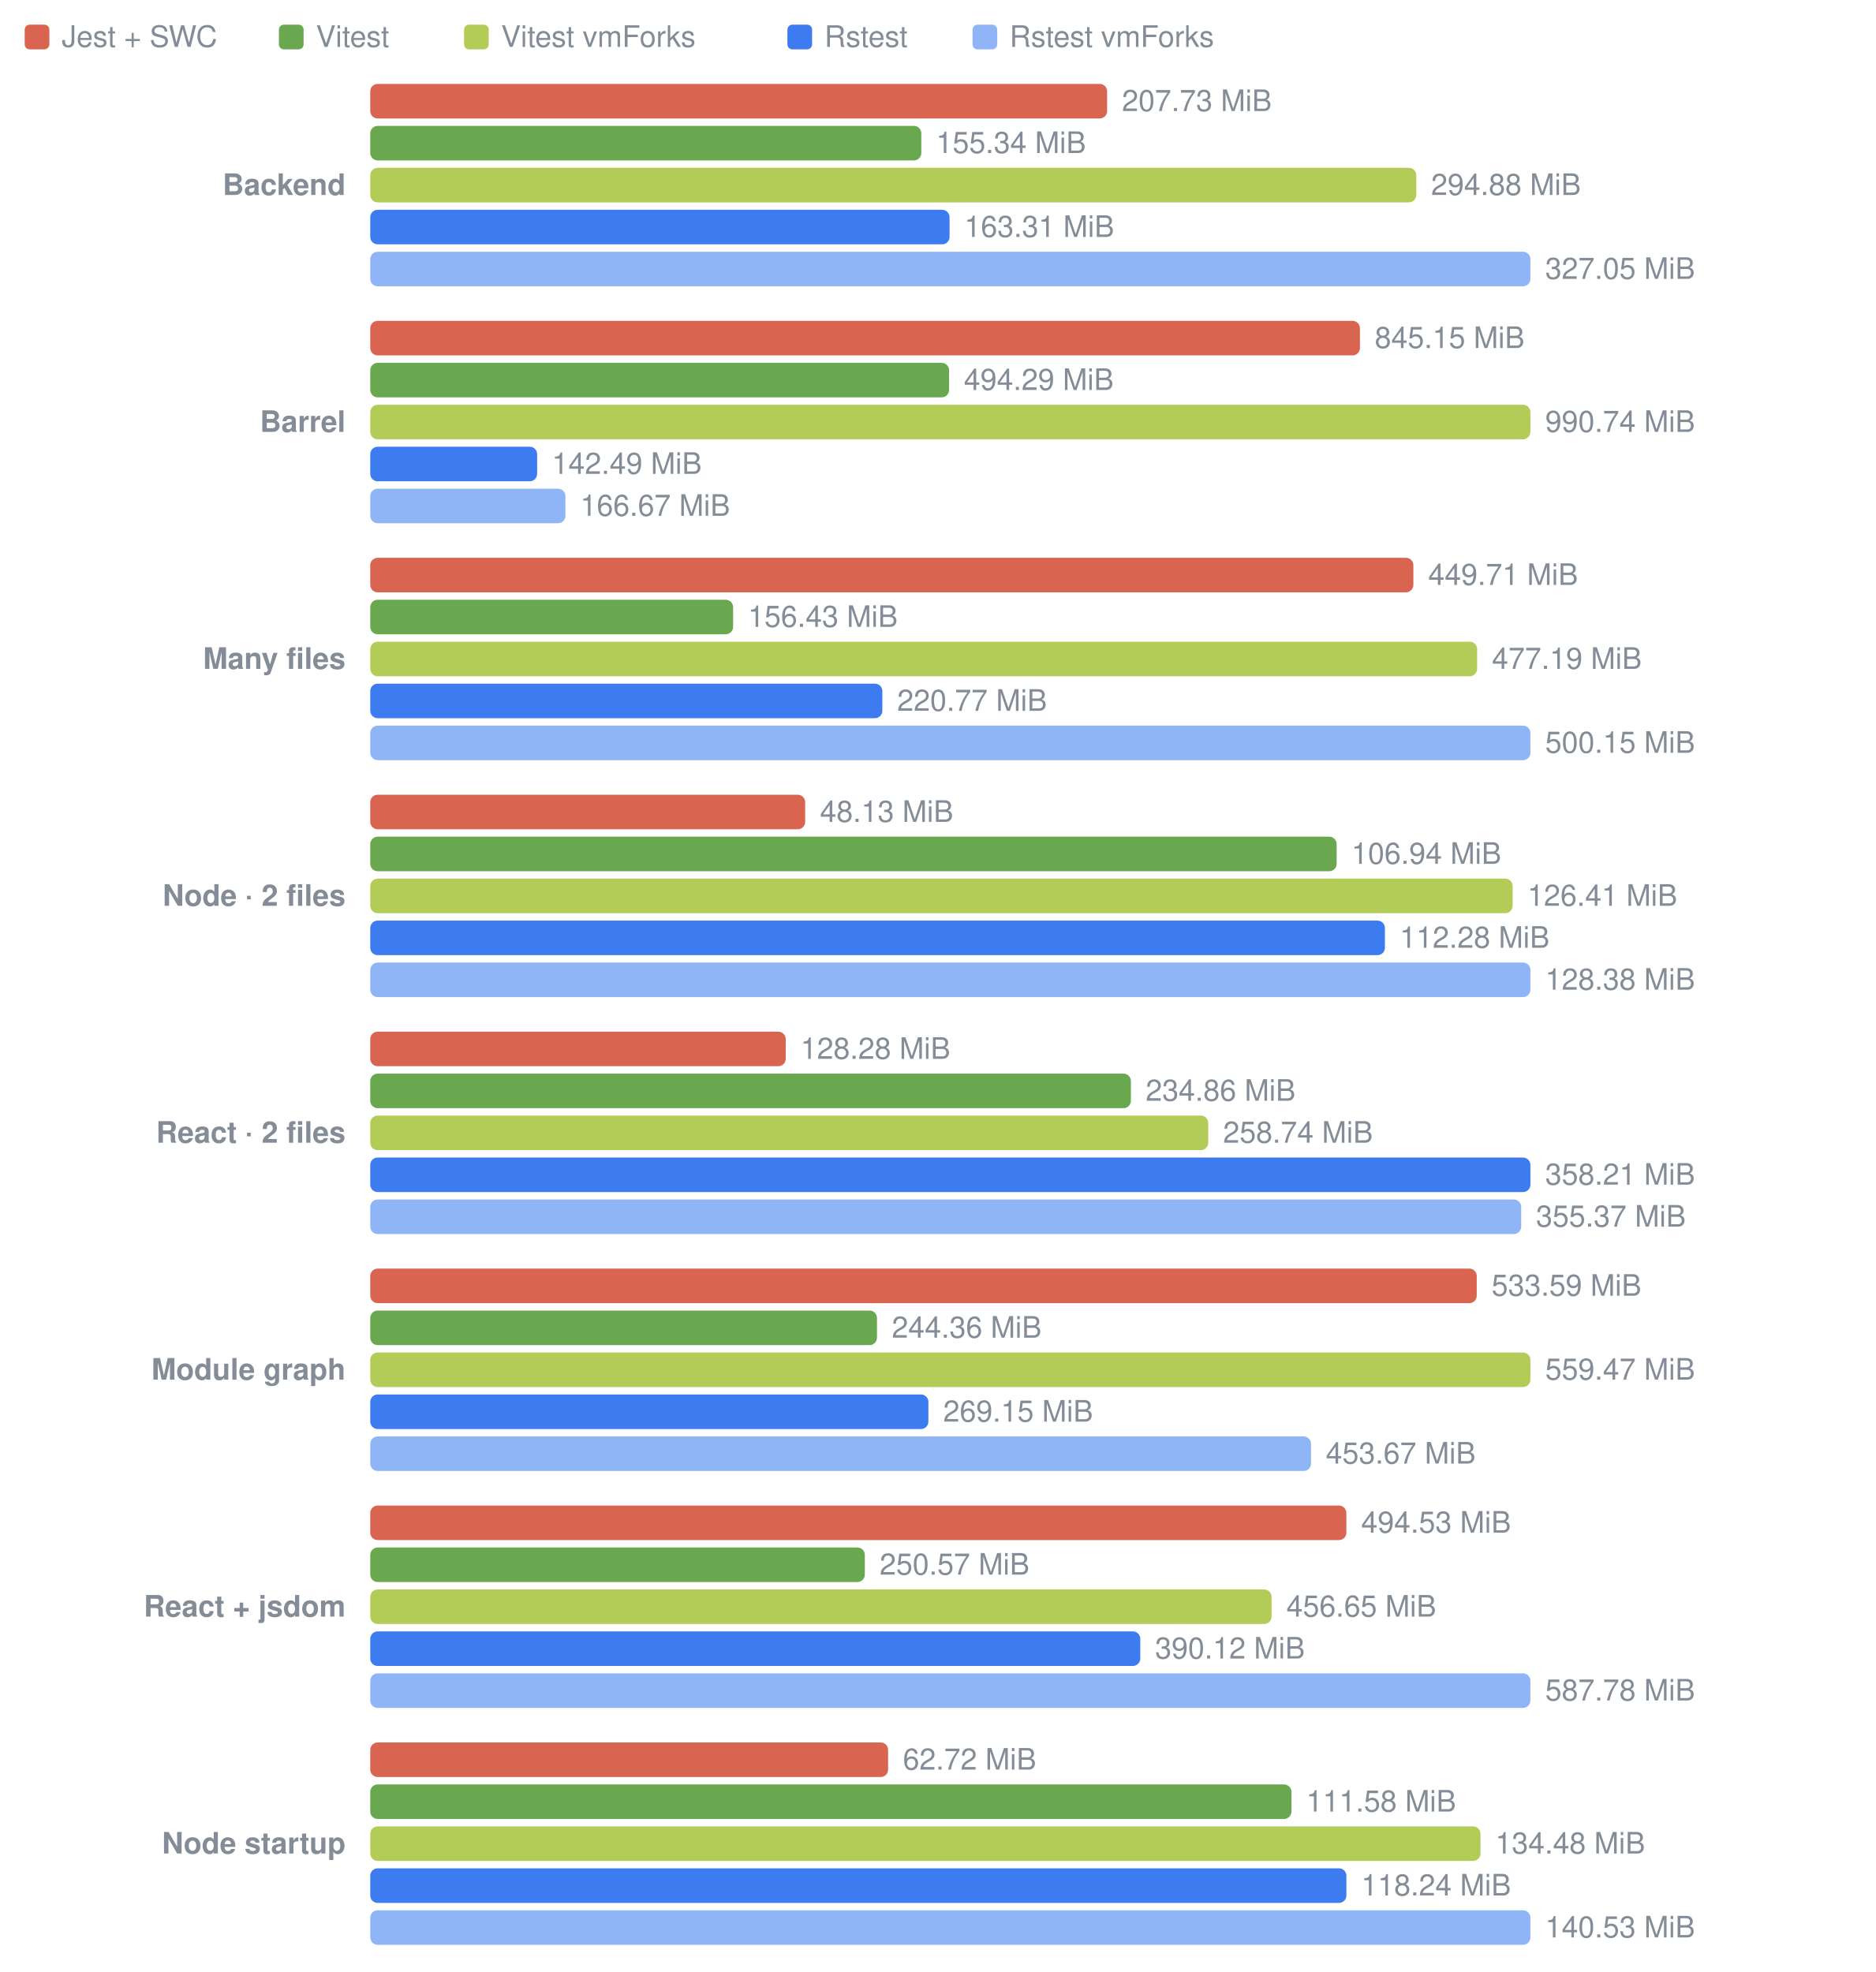
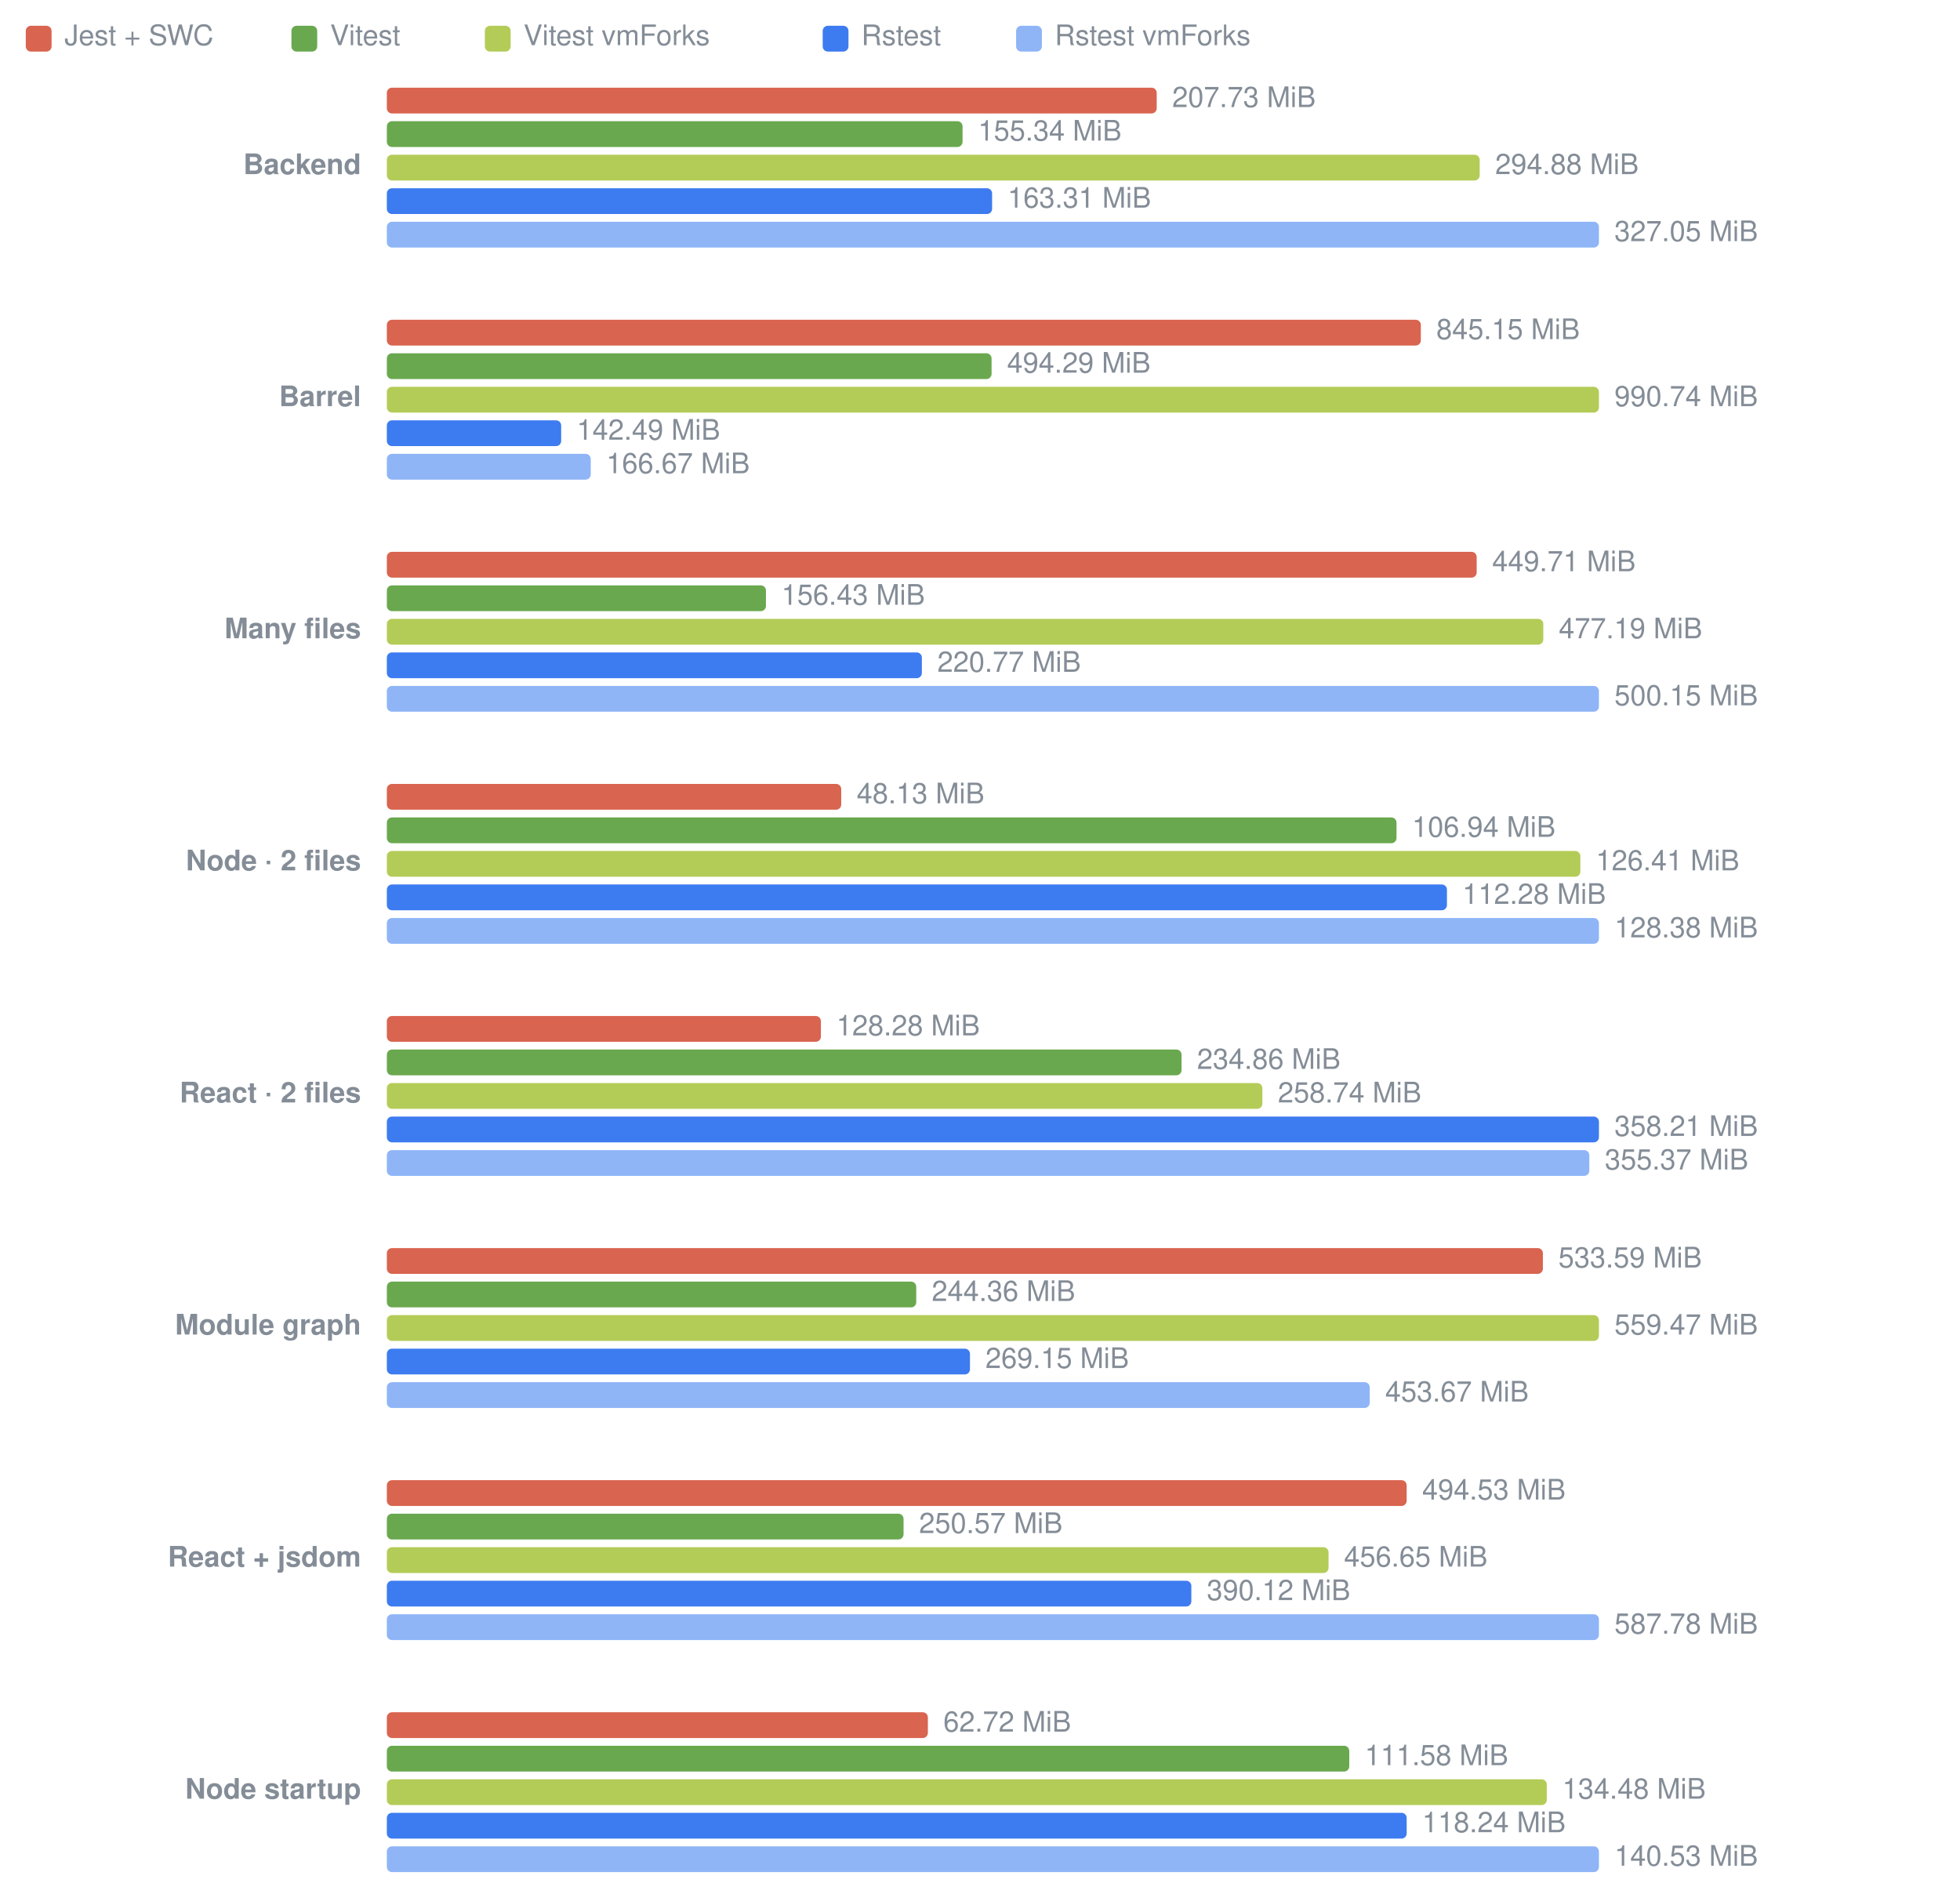
- <svg xmlns="http://www.w3.org/2000/svg" width="760" height="799" viewBox="0 0 760 799" role="img" aria-label="Warm cache memory (MiB, process-tree footprint peak), median per case">
+ <svg xmlns="http://www.w3.org/2000/svg" width="760" height="737" viewBox="0 0 760 737" role="img" aria-label="Warm cache memory (MiB, process-tree footprint peak), median per case">
  <rect x="10" y="10" width="10" height="10" rx="2" fill="#d9644f" />
-   <text x="25" y="19" fill="#848d97" font-family="-apple-system, 'Segoe UI', Helvetica, Arial, sans-serif" font-size="12">Jest + SWC</text>
+   <text x="25" y="15" dominant-baseline="central" fill="#848d97" font-family="-apple-system, 'Segoe UI', Helvetica, Arial, sans-serif" font-size="11">Jest + SWC</text>
  <rect x="113" y="10" width="10" height="10" rx="2" fill="#6aa84f" />
-   <text x="128" y="19" fill="#848d97" font-family="-apple-system, 'Segoe UI', Helvetica, Arial, sans-serif" font-size="12">Vitest</text>
+   <text x="128" y="15" dominant-baseline="central" fill="#848d97" font-family="-apple-system, 'Segoe UI', Helvetica, Arial, sans-serif" font-size="11">Vitest</text>
  <rect x="188" y="10" width="10" height="10" rx="2" fill="#b3cc57" />
-   <text x="203" y="19" fill="#848d97" font-family="-apple-system, 'Segoe UI', Helvetica, Arial, sans-serif" font-size="12">Vitest vmForks</text>
+   <text x="203" y="15" dominant-baseline="central" fill="#848d97" font-family="-apple-system, 'Segoe UI', Helvetica, Arial, sans-serif" font-size="11">Vitest vmForks</text>
  <rect x="319" y="10" width="10" height="10" rx="2" fill="#3d7bf0" />
-   <text x="334" y="19" fill="#848d97" font-family="-apple-system, 'Segoe UI', Helvetica, Arial, sans-serif" font-size="12">Rstest</text>
+   <text x="334" y="15" dominant-baseline="central" fill="#848d97" font-family="-apple-system, 'Segoe UI', Helvetica, Arial, sans-serif" font-size="11">Rstest</text>
  <rect x="394" y="10" width="10" height="10" rx="2" fill="#8fb5f7" />
-   <text x="409" y="19" fill="#848d97" font-family="-apple-system, 'Segoe UI', Helvetica, Arial, sans-serif" font-size="12">Rstest vmForks</text>
-   <text x="140" y="79" text-anchor="end" fill="#848d97" font-weight="600" font-family="-apple-system, 'Segoe UI', Helvetica, Arial, sans-serif" font-size="12">Backend</text>
-   <rect x="150" y="34" width="298.52" height="14" rx="3" fill="#d9644f" />
-   <text x="454.52" y="45" fill="#848d97" font-family="-apple-system, 'Segoe UI', Helvetica, Arial, sans-serif" font-size="12">207.73 MiB</text>
-   <rect x="150" y="51" width="223.24" height="14" rx="3" fill="#6aa84f" />
-   <text x="379.24" y="62" fill="#848d97" font-family="-apple-system, 'Segoe UI', Helvetica, Arial, sans-serif" font-size="12">155.34 MiB</text>
-   <rect x="150" y="68" width="423.76" height="14" rx="3" fill="#b3cc57" />
-   <text x="579.76" y="79" fill="#848d97" font-family="-apple-system, 'Segoe UI', Helvetica, Arial, sans-serif" font-size="12">294.88 MiB</text>
-   <rect x="150" y="85" width="234.69" height="14" rx="3" fill="#3d7bf0" />
-   <text x="390.69" y="96" fill="#848d97" font-family="-apple-system, 'Segoe UI', Helvetica, Arial, sans-serif" font-size="12">163.31 MiB</text>
-   <rect x="150" y="102" width="470.00" height="14" rx="3" fill="#8fb5f7" />
-   <text x="626.00" y="113" fill="#848d97" font-family="-apple-system, 'Segoe UI', Helvetica, Arial, sans-serif" font-size="12">327.05 MiB</text>
-   <text x="140" y="175" text-anchor="end" fill="#848d97" font-weight="600" font-family="-apple-system, 'Segoe UI', Helvetica, Arial, sans-serif" font-size="12">Barrel</text>
-   <rect x="150" y="130" width="400.94" height="14" rx="3" fill="#d9644f" />
-   <text x="556.94" y="141" fill="#848d97" font-family="-apple-system, 'Segoe UI', Helvetica, Arial, sans-serif" font-size="12">845.15 MiB</text>
-   <rect x="150" y="147" width="234.49" height="14" rx="3" fill="#6aa84f" />
-   <text x="390.49" y="158" fill="#848d97" font-family="-apple-system, 'Segoe UI', Helvetica, Arial, sans-serif" font-size="12">494.29 MiB</text>
-   <rect x="150" y="164" width="470.00" height="14" rx="3" fill="#b3cc57" />
-   <text x="626.00" y="175" fill="#848d97" font-family="-apple-system, 'Segoe UI', Helvetica, Arial, sans-serif" font-size="12">990.74 MiB</text>
-   <rect x="150" y="181" width="67.60" height="14" rx="3" fill="#3d7bf0" />
-   <text x="223.60" y="192" fill="#848d97" font-family="-apple-system, 'Segoe UI', Helvetica, Arial, sans-serif" font-size="12">142.49 MiB</text>
-   <rect x="150" y="198" width="79.07" height="14" rx="3" fill="#8fb5f7" />
-   <text x="235.07" y="209" fill="#848d97" font-family="-apple-system, 'Segoe UI', Helvetica, Arial, sans-serif" font-size="12">166.67 MiB</text>
-   <text x="140" y="271" text-anchor="end" fill="#848d97" font-weight="600" font-family="-apple-system, 'Segoe UI', Helvetica, Arial, sans-serif" font-size="12">Many files</text>
-   <rect x="150" y="226" width="422.59" height="14" rx="3" fill="#d9644f" />
-   <text x="578.59" y="237" fill="#848d97" font-family="-apple-system, 'Segoe UI', Helvetica, Arial, sans-serif" font-size="12">449.71 MiB</text>
-   <rect x="150" y="243" width="147.00" height="14" rx="3" fill="#6aa84f" />
-   <text x="303.00" y="254" fill="#848d97" font-family="-apple-system, 'Segoe UI', Helvetica, Arial, sans-serif" font-size="12">156.43 MiB</text>
-   <rect x="150" y="260" width="448.42" height="14" rx="3" fill="#b3cc57" />
-   <text x="604.42" y="271" fill="#848d97" font-family="-apple-system, 'Segoe UI', Helvetica, Arial, sans-serif" font-size="12">477.19 MiB</text>
-   <rect x="150" y="277" width="207.46" height="14" rx="3" fill="#3d7bf0" />
-   <text x="363.46" y="288" fill="#848d97" font-family="-apple-system, 'Segoe UI', Helvetica, Arial, sans-serif" font-size="12">220.77 MiB</text>
-   <rect x="150" y="294" width="470.00" height="14" rx="3" fill="#8fb5f7" />
-   <text x="626.00" y="305" fill="#848d97" font-family="-apple-system, 'Segoe UI', Helvetica, Arial, sans-serif" font-size="12">500.15 MiB</text>
-   <text x="140" y="367" text-anchor="end" fill="#848d97" font-weight="600" font-family="-apple-system, 'Segoe UI', Helvetica, Arial, sans-serif" font-size="12">Node · 2 files</text>
-   <rect x="150" y="322" width="176.19" height="14" rx="3" fill="#d9644f" />
-   <text x="332.19" y="333" fill="#848d97" font-family="-apple-system, 'Segoe UI', Helvetica, Arial, sans-serif" font-size="12">48.13 MiB</text>
-   <rect x="150" y="339" width="391.51" height="14" rx="3" fill="#6aa84f" />
-   <text x="547.51" y="350" fill="#848d97" font-family="-apple-system, 'Segoe UI', Helvetica, Arial, sans-serif" font-size="12">106.94 MiB</text>
-   <rect x="150" y="356" width="462.80" height="14" rx="3" fill="#b3cc57" />
-   <text x="618.80" y="367" fill="#848d97" font-family="-apple-system, 'Segoe UI', Helvetica, Arial, sans-serif" font-size="12">126.41 MiB</text>
-   <rect x="150" y="373" width="411.06" height="14" rx="3" fill="#3d7bf0" />
-   <text x="567.06" y="384" fill="#848d97" font-family="-apple-system, 'Segoe UI', Helvetica, Arial, sans-serif" font-size="12">112.28 MiB</text>
-   <rect x="150" y="390" width="470.00" height="14" rx="3" fill="#8fb5f7" />
-   <text x="626.00" y="401" fill="#848d97" font-family="-apple-system, 'Segoe UI', Helvetica, Arial, sans-serif" font-size="12">128.38 MiB</text>
-   <text x="140" y="463" text-anchor="end" fill="#848d97" font-weight="600" font-family="-apple-system, 'Segoe UI', Helvetica, Arial, sans-serif" font-size="12">React · 2 files</text>
-   <rect x="150" y="418" width="168.31" height="14" rx="3" fill="#d9644f" />
-   <text x="324.31" y="429" fill="#848d97" font-family="-apple-system, 'Segoe UI', Helvetica, Arial, sans-serif" font-size="12">128.28 MiB</text>
-   <rect x="150" y="435" width="308.15" height="14" rx="3" fill="#6aa84f" />
-   <text x="464.15" y="446" fill="#848d97" font-family="-apple-system, 'Segoe UI', Helvetica, Arial, sans-serif" font-size="12">234.86 MiB</text>
-   <rect x="150" y="452" width="339.49" height="14" rx="3" fill="#b3cc57" />
-   <text x="495.49" y="463" fill="#848d97" font-family="-apple-system, 'Segoe UI', Helvetica, Arial, sans-serif" font-size="12">258.74 MiB</text>
-   <rect x="150" y="469" width="470.00" height="14" rx="3" fill="#3d7bf0" />
-   <text x="626.00" y="480" fill="#848d97" font-family="-apple-system, 'Segoe UI', Helvetica, Arial, sans-serif" font-size="12">358.21 MiB</text>
-   <rect x="150" y="486" width="466.27" height="14" rx="3" fill="#8fb5f7" />
-   <text x="622.27" y="497" fill="#848d97" font-family="-apple-system, 'Segoe UI', Helvetica, Arial, sans-serif" font-size="12">355.37 MiB</text>
-   <text x="140" y="559" text-anchor="end" fill="#848d97" font-weight="600" font-family="-apple-system, 'Segoe UI', Helvetica, Arial, sans-serif" font-size="12">Module graph</text>
-   <rect x="150" y="514" width="448.26" height="14" rx="3" fill="#d9644f" />
-   <text x="604.26" y="525" fill="#848d97" font-family="-apple-system, 'Segoe UI', Helvetica, Arial, sans-serif" font-size="12">533.59 MiB</text>
-   <rect x="150" y="531" width="205.28" height="14" rx="3" fill="#6aa84f" />
-   <text x="361.28" y="542" fill="#848d97" font-family="-apple-system, 'Segoe UI', Helvetica, Arial, sans-serif" font-size="12">244.36 MiB</text>
-   <rect x="150" y="548" width="470.00" height="14" rx="3" fill="#b3cc57" />
-   <text x="626.00" y="559" fill="#848d97" font-family="-apple-system, 'Segoe UI', Helvetica, Arial, sans-serif" font-size="12">559.47 MiB</text>
-   <rect x="150" y="565" width="226.11" height="14" rx="3" fill="#3d7bf0" />
-   <text x="382.11" y="576" fill="#848d97" font-family="-apple-system, 'Segoe UI', Helvetica, Arial, sans-serif" font-size="12">269.15 MiB</text>
-   <rect x="150" y="582" width="381.12" height="14" rx="3" fill="#8fb5f7" />
-   <text x="537.12" y="593" fill="#848d97" font-family="-apple-system, 'Segoe UI', Helvetica, Arial, sans-serif" font-size="12">453.67 MiB</text>
-   <text x="140" y="655" text-anchor="end" fill="#848d97" font-weight="600" font-family="-apple-system, 'Segoe UI', Helvetica, Arial, sans-serif" font-size="12">React + jsdom</text>
-   <rect x="150" y="610" width="395.44" height="14" rx="3" fill="#d9644f" />
-   <text x="551.44" y="621" fill="#848d97" font-family="-apple-system, 'Segoe UI', Helvetica, Arial, sans-serif" font-size="12">494.53 MiB</text>
-   <rect x="150" y="627" width="200.36" height="14" rx="3" fill="#6aa84f" />
-   <text x="356.36" y="638" fill="#848d97" font-family="-apple-system, 'Segoe UI', Helvetica, Arial, sans-serif" font-size="12">250.57 MiB</text>
-   <rect x="150" y="644" width="365.15" height="14" rx="3" fill="#b3cc57" />
-   <text x="521.15" y="655" fill="#848d97" font-family="-apple-system, 'Segoe UI', Helvetica, Arial, sans-serif" font-size="12">456.65 MiB</text>
-   <rect x="150" y="661" width="311.95" height="14" rx="3" fill="#3d7bf0" />
-   <text x="467.95" y="672" fill="#848d97" font-family="-apple-system, 'Segoe UI', Helvetica, Arial, sans-serif" font-size="12">390.12 MiB</text>
-   <rect x="150" y="678" width="470.00" height="14" rx="3" fill="#8fb5f7" />
-   <text x="626.00" y="689" fill="#848d97" font-family="-apple-system, 'Segoe UI', Helvetica, Arial, sans-serif" font-size="12">587.78 MiB</text>
-   <text x="140" y="751" text-anchor="end" fill="#848d97" font-weight="600" font-family="-apple-system, 'Segoe UI', Helvetica, Arial, sans-serif" font-size="12">Node startup</text>
-   <rect x="150" y="706" width="209.79" height="14" rx="3" fill="#d9644f" />
-   <text x="365.79" y="717" fill="#848d97" font-family="-apple-system, 'Segoe UI', Helvetica, Arial, sans-serif" font-size="12">62.72 MiB</text>
-   <rect x="150" y="723" width="373.19" height="14" rx="3" fill="#6aa84f" />
-   <text x="529.19" y="734" fill="#848d97" font-family="-apple-system, 'Segoe UI', Helvetica, Arial, sans-serif" font-size="12">111.58 MiB</text>
-   <rect x="150" y="740" width="449.78" height="14" rx="3" fill="#b3cc57" />
-   <text x="605.78" y="751" fill="#848d97" font-family="-apple-system, 'Segoe UI', Helvetica, Arial, sans-serif" font-size="12">134.48 MiB</text>
-   <rect x="150" y="757" width="395.45" height="14" rx="3" fill="#3d7bf0" />
-   <text x="551.45" y="768" fill="#848d97" font-family="-apple-system, 'Segoe UI', Helvetica, Arial, sans-serif" font-size="12">118.24 MiB</text>
-   <rect x="150" y="774" width="470.00" height="14" rx="3" fill="#8fb5f7" />
-   <text x="626.00" y="785" fill="#848d97" font-family="-apple-system, 'Segoe UI', Helvetica, Arial, sans-serif" font-size="12">140.53 MiB</text>
+   <text x="409" y="15" dominant-baseline="central" fill="#848d97" font-family="-apple-system, 'Segoe UI', Helvetica, Arial, sans-serif" font-size="11">Rstest vmForks</text>
+   <text x="140" y="65" dominant-baseline="central" text-anchor="end" fill="#848d97" font-weight="600" font-family="-apple-system, 'Segoe UI', Helvetica, Arial, sans-serif" font-size="11">Backend</text>
+   <rect x="150" y="34" width="298.52" height="10" rx="2" fill="#d9644f" />
+   <text x="454.52" y="39" dominant-baseline="central" fill="#848d97" font-family="-apple-system, 'Segoe UI', Helvetica, Arial, sans-serif" font-size="11">207.73 MiB</text>
+   <rect x="150" y="47" width="223.24" height="10" rx="2" fill="#6aa84f" />
+   <text x="379.24" y="52" dominant-baseline="central" fill="#848d97" font-family="-apple-system, 'Segoe UI', Helvetica, Arial, sans-serif" font-size="11">155.34 MiB</text>
+   <rect x="150" y="60" width="423.76" height="10" rx="2" fill="#b3cc57" />
+   <text x="579.76" y="65" dominant-baseline="central" fill="#848d97" font-family="-apple-system, 'Segoe UI', Helvetica, Arial, sans-serif" font-size="11">294.88 MiB</text>
+   <rect x="150" y="73" width="234.69" height="10" rx="2" fill="#3d7bf0" />
+   <text x="390.69" y="78" dominant-baseline="central" fill="#848d97" font-family="-apple-system, 'Segoe UI', Helvetica, Arial, sans-serif" font-size="11">163.31 MiB</text>
+   <rect x="150" y="86" width="470.00" height="10" rx="2" fill="#8fb5f7" />
+   <text x="626.00" y="91" dominant-baseline="central" fill="#848d97" font-family="-apple-system, 'Segoe UI', Helvetica, Arial, sans-serif" font-size="11">327.05 MiB</text>
+   <text x="140" y="155" dominant-baseline="central" text-anchor="end" fill="#848d97" font-weight="600" font-family="-apple-system, 'Segoe UI', Helvetica, Arial, sans-serif" font-size="11">Barrel</text>
+   <rect x="150" y="124" width="400.94" height="10" rx="2" fill="#d9644f" />
+   <text x="556.94" y="129" dominant-baseline="central" fill="#848d97" font-family="-apple-system, 'Segoe UI', Helvetica, Arial, sans-serif" font-size="11">845.15 MiB</text>
+   <rect x="150" y="137" width="234.49" height="10" rx="2" fill="#6aa84f" />
+   <text x="390.49" y="142" dominant-baseline="central" fill="#848d97" font-family="-apple-system, 'Segoe UI', Helvetica, Arial, sans-serif" font-size="11">494.29 MiB</text>
+   <rect x="150" y="150" width="470.00" height="10" rx="2" fill="#b3cc57" />
+   <text x="626.00" y="155" dominant-baseline="central" fill="#848d97" font-family="-apple-system, 'Segoe UI', Helvetica, Arial, sans-serif" font-size="11">990.74 MiB</text>
+   <rect x="150" y="163" width="67.60" height="10" rx="2" fill="#3d7bf0" />
+   <text x="223.60" y="168" dominant-baseline="central" fill="#848d97" font-family="-apple-system, 'Segoe UI', Helvetica, Arial, sans-serif" font-size="11">142.49 MiB</text>
+   <rect x="150" y="176" width="79.07" height="10" rx="2" fill="#8fb5f7" />
+   <text x="235.07" y="181" dominant-baseline="central" fill="#848d97" font-family="-apple-system, 'Segoe UI', Helvetica, Arial, sans-serif" font-size="11">166.67 MiB</text>
+   <text x="140" y="245" dominant-baseline="central" text-anchor="end" fill="#848d97" font-weight="600" font-family="-apple-system, 'Segoe UI', Helvetica, Arial, sans-serif" font-size="11">Many files</text>
+   <rect x="150" y="214" width="422.59" height="10" rx="2" fill="#d9644f" />
+   <text x="578.59" y="219" dominant-baseline="central" fill="#848d97" font-family="-apple-system, 'Segoe UI', Helvetica, Arial, sans-serif" font-size="11">449.71 MiB</text>
+   <rect x="150" y="227" width="147.00" height="10" rx="2" fill="#6aa84f" />
+   <text x="303.00" y="232" dominant-baseline="central" fill="#848d97" font-family="-apple-system, 'Segoe UI', Helvetica, Arial, sans-serif" font-size="11">156.43 MiB</text>
+   <rect x="150" y="240" width="448.42" height="10" rx="2" fill="#b3cc57" />
+   <text x="604.42" y="245" dominant-baseline="central" fill="#848d97" font-family="-apple-system, 'Segoe UI', Helvetica, Arial, sans-serif" font-size="11">477.19 MiB</text>
+   <rect x="150" y="253" width="207.46" height="10" rx="2" fill="#3d7bf0" />
+   <text x="363.46" y="258" dominant-baseline="central" fill="#848d97" font-family="-apple-system, 'Segoe UI', Helvetica, Arial, sans-serif" font-size="11">220.77 MiB</text>
+   <rect x="150" y="266" width="470.00" height="10" rx="2" fill="#8fb5f7" />
+   <text x="626.00" y="271" dominant-baseline="central" fill="#848d97" font-family="-apple-system, 'Segoe UI', Helvetica, Arial, sans-serif" font-size="11">500.15 MiB</text>
+   <text x="140" y="335" dominant-baseline="central" text-anchor="end" fill="#848d97" font-weight="600" font-family="-apple-system, 'Segoe UI', Helvetica, Arial, sans-serif" font-size="11">Node · 2 files</text>
+   <rect x="150" y="304" width="176.19" height="10" rx="2" fill="#d9644f" />
+   <text x="332.19" y="309" dominant-baseline="central" fill="#848d97" font-family="-apple-system, 'Segoe UI', Helvetica, Arial, sans-serif" font-size="11">48.13 MiB</text>
+   <rect x="150" y="317" width="391.51" height="10" rx="2" fill="#6aa84f" />
+   <text x="547.51" y="322" dominant-baseline="central" fill="#848d97" font-family="-apple-system, 'Segoe UI', Helvetica, Arial, sans-serif" font-size="11">106.94 MiB</text>
+   <rect x="150" y="330" width="462.80" height="10" rx="2" fill="#b3cc57" />
+   <text x="618.80" y="335" dominant-baseline="central" fill="#848d97" font-family="-apple-system, 'Segoe UI', Helvetica, Arial, sans-serif" font-size="11">126.41 MiB</text>
+   <rect x="150" y="343" width="411.06" height="10" rx="2" fill="#3d7bf0" />
+   <text x="567.06" y="348" dominant-baseline="central" fill="#848d97" font-family="-apple-system, 'Segoe UI', Helvetica, Arial, sans-serif" font-size="11">112.28 MiB</text>
+   <rect x="150" y="356" width="470.00" height="10" rx="2" fill="#8fb5f7" />
+   <text x="626.00" y="361" dominant-baseline="central" fill="#848d97" font-family="-apple-system, 'Segoe UI', Helvetica, Arial, sans-serif" font-size="11">128.38 MiB</text>
+   <text x="140" y="425" dominant-baseline="central" text-anchor="end" fill="#848d97" font-weight="600" font-family="-apple-system, 'Segoe UI', Helvetica, Arial, sans-serif" font-size="11">React · 2 files</text>
+   <rect x="150" y="394" width="168.31" height="10" rx="2" fill="#d9644f" />
+   <text x="324.31" y="399" dominant-baseline="central" fill="#848d97" font-family="-apple-system, 'Segoe UI', Helvetica, Arial, sans-serif" font-size="11">128.28 MiB</text>
+   <rect x="150" y="407" width="308.15" height="10" rx="2" fill="#6aa84f" />
+   <text x="464.15" y="412" dominant-baseline="central" fill="#848d97" font-family="-apple-system, 'Segoe UI', Helvetica, Arial, sans-serif" font-size="11">234.86 MiB</text>
+   <rect x="150" y="420" width="339.49" height="10" rx="2" fill="#b3cc57" />
+   <text x="495.49" y="425" dominant-baseline="central" fill="#848d97" font-family="-apple-system, 'Segoe UI', Helvetica, Arial, sans-serif" font-size="11">258.74 MiB</text>
+   <rect x="150" y="433" width="470.00" height="10" rx="2" fill="#3d7bf0" />
+   <text x="626.00" y="438" dominant-baseline="central" fill="#848d97" font-family="-apple-system, 'Segoe UI', Helvetica, Arial, sans-serif" font-size="11">358.21 MiB</text>
+   <rect x="150" y="446" width="466.27" height="10" rx="2" fill="#8fb5f7" />
+   <text x="622.27" y="451" dominant-baseline="central" fill="#848d97" font-family="-apple-system, 'Segoe UI', Helvetica, Arial, sans-serif" font-size="11">355.37 MiB</text>
+   <text x="140" y="515" dominant-baseline="central" text-anchor="end" fill="#848d97" font-weight="600" font-family="-apple-system, 'Segoe UI', Helvetica, Arial, sans-serif" font-size="11">Module graph</text>
+   <rect x="150" y="484" width="448.26" height="10" rx="2" fill="#d9644f" />
+   <text x="604.26" y="489" dominant-baseline="central" fill="#848d97" font-family="-apple-system, 'Segoe UI', Helvetica, Arial, sans-serif" font-size="11">533.59 MiB</text>
+   <rect x="150" y="497" width="205.28" height="10" rx="2" fill="#6aa84f" />
+   <text x="361.28" y="502" dominant-baseline="central" fill="#848d97" font-family="-apple-system, 'Segoe UI', Helvetica, Arial, sans-serif" font-size="11">244.36 MiB</text>
+   <rect x="150" y="510" width="470.00" height="10" rx="2" fill="#b3cc57" />
+   <text x="626.00" y="515" dominant-baseline="central" fill="#848d97" font-family="-apple-system, 'Segoe UI', Helvetica, Arial, sans-serif" font-size="11">559.47 MiB</text>
+   <rect x="150" y="523" width="226.11" height="10" rx="2" fill="#3d7bf0" />
+   <text x="382.11" y="528" dominant-baseline="central" fill="#848d97" font-family="-apple-system, 'Segoe UI', Helvetica, Arial, sans-serif" font-size="11">269.15 MiB</text>
+   <rect x="150" y="536" width="381.12" height="10" rx="2" fill="#8fb5f7" />
+   <text x="537.12" y="541" dominant-baseline="central" fill="#848d97" font-family="-apple-system, 'Segoe UI', Helvetica, Arial, sans-serif" font-size="11">453.67 MiB</text>
+   <text x="140" y="605" dominant-baseline="central" text-anchor="end" fill="#848d97" font-weight="600" font-family="-apple-system, 'Segoe UI', Helvetica, Arial, sans-serif" font-size="11">React + jsdom</text>
+   <rect x="150" y="574" width="395.44" height="10" rx="2" fill="#d9644f" />
+   <text x="551.44" y="579" dominant-baseline="central" fill="#848d97" font-family="-apple-system, 'Segoe UI', Helvetica, Arial, sans-serif" font-size="11">494.53 MiB</text>
+   <rect x="150" y="587" width="200.36" height="10" rx="2" fill="#6aa84f" />
+   <text x="356.36" y="592" dominant-baseline="central" fill="#848d97" font-family="-apple-system, 'Segoe UI', Helvetica, Arial, sans-serif" font-size="11">250.57 MiB</text>
+   <rect x="150" y="600" width="365.15" height="10" rx="2" fill="#b3cc57" />
+   <text x="521.15" y="605" dominant-baseline="central" fill="#848d97" font-family="-apple-system, 'Segoe UI', Helvetica, Arial, sans-serif" font-size="11">456.65 MiB</text>
+   <rect x="150" y="613" width="311.95" height="10" rx="2" fill="#3d7bf0" />
+   <text x="467.95" y="618" dominant-baseline="central" fill="#848d97" font-family="-apple-system, 'Segoe UI', Helvetica, Arial, sans-serif" font-size="11">390.12 MiB</text>
+   <rect x="150" y="626" width="470.00" height="10" rx="2" fill="#8fb5f7" />
+   <text x="626.00" y="631" dominant-baseline="central" fill="#848d97" font-family="-apple-system, 'Segoe UI', Helvetica, Arial, sans-serif" font-size="11">587.78 MiB</text>
+   <text x="140" y="695" dominant-baseline="central" text-anchor="end" fill="#848d97" font-weight="600" font-family="-apple-system, 'Segoe UI', Helvetica, Arial, sans-serif" font-size="11">Node startup</text>
+   <rect x="150" y="664" width="209.79" height="10" rx="2" fill="#d9644f" />
+   <text x="365.79" y="669" dominant-baseline="central" fill="#848d97" font-family="-apple-system, 'Segoe UI', Helvetica, Arial, sans-serif" font-size="11">62.72 MiB</text>
+   <rect x="150" y="677" width="373.19" height="10" rx="2" fill="#6aa84f" />
+   <text x="529.19" y="682" dominant-baseline="central" fill="#848d97" font-family="-apple-system, 'Segoe UI', Helvetica, Arial, sans-serif" font-size="11">111.58 MiB</text>
+   <rect x="150" y="690" width="449.78" height="10" rx="2" fill="#b3cc57" />
+   <text x="605.78" y="695" dominant-baseline="central" fill="#848d97" font-family="-apple-system, 'Segoe UI', Helvetica, Arial, sans-serif" font-size="11">134.48 MiB</text>
+   <rect x="150" y="703" width="395.45" height="10" rx="2" fill="#3d7bf0" />
+   <text x="551.45" y="708" dominant-baseline="central" fill="#848d97" font-family="-apple-system, 'Segoe UI', Helvetica, Arial, sans-serif" font-size="11">118.24 MiB</text>
+   <rect x="150" y="716" width="470.00" height="10" rx="2" fill="#8fb5f7" />
+   <text x="626.00" y="721" dominant-baseline="central" fill="#848d97" font-family="-apple-system, 'Segoe UI', Helvetica, Arial, sans-serif" font-size="11">140.53 MiB</text>
</svg>
